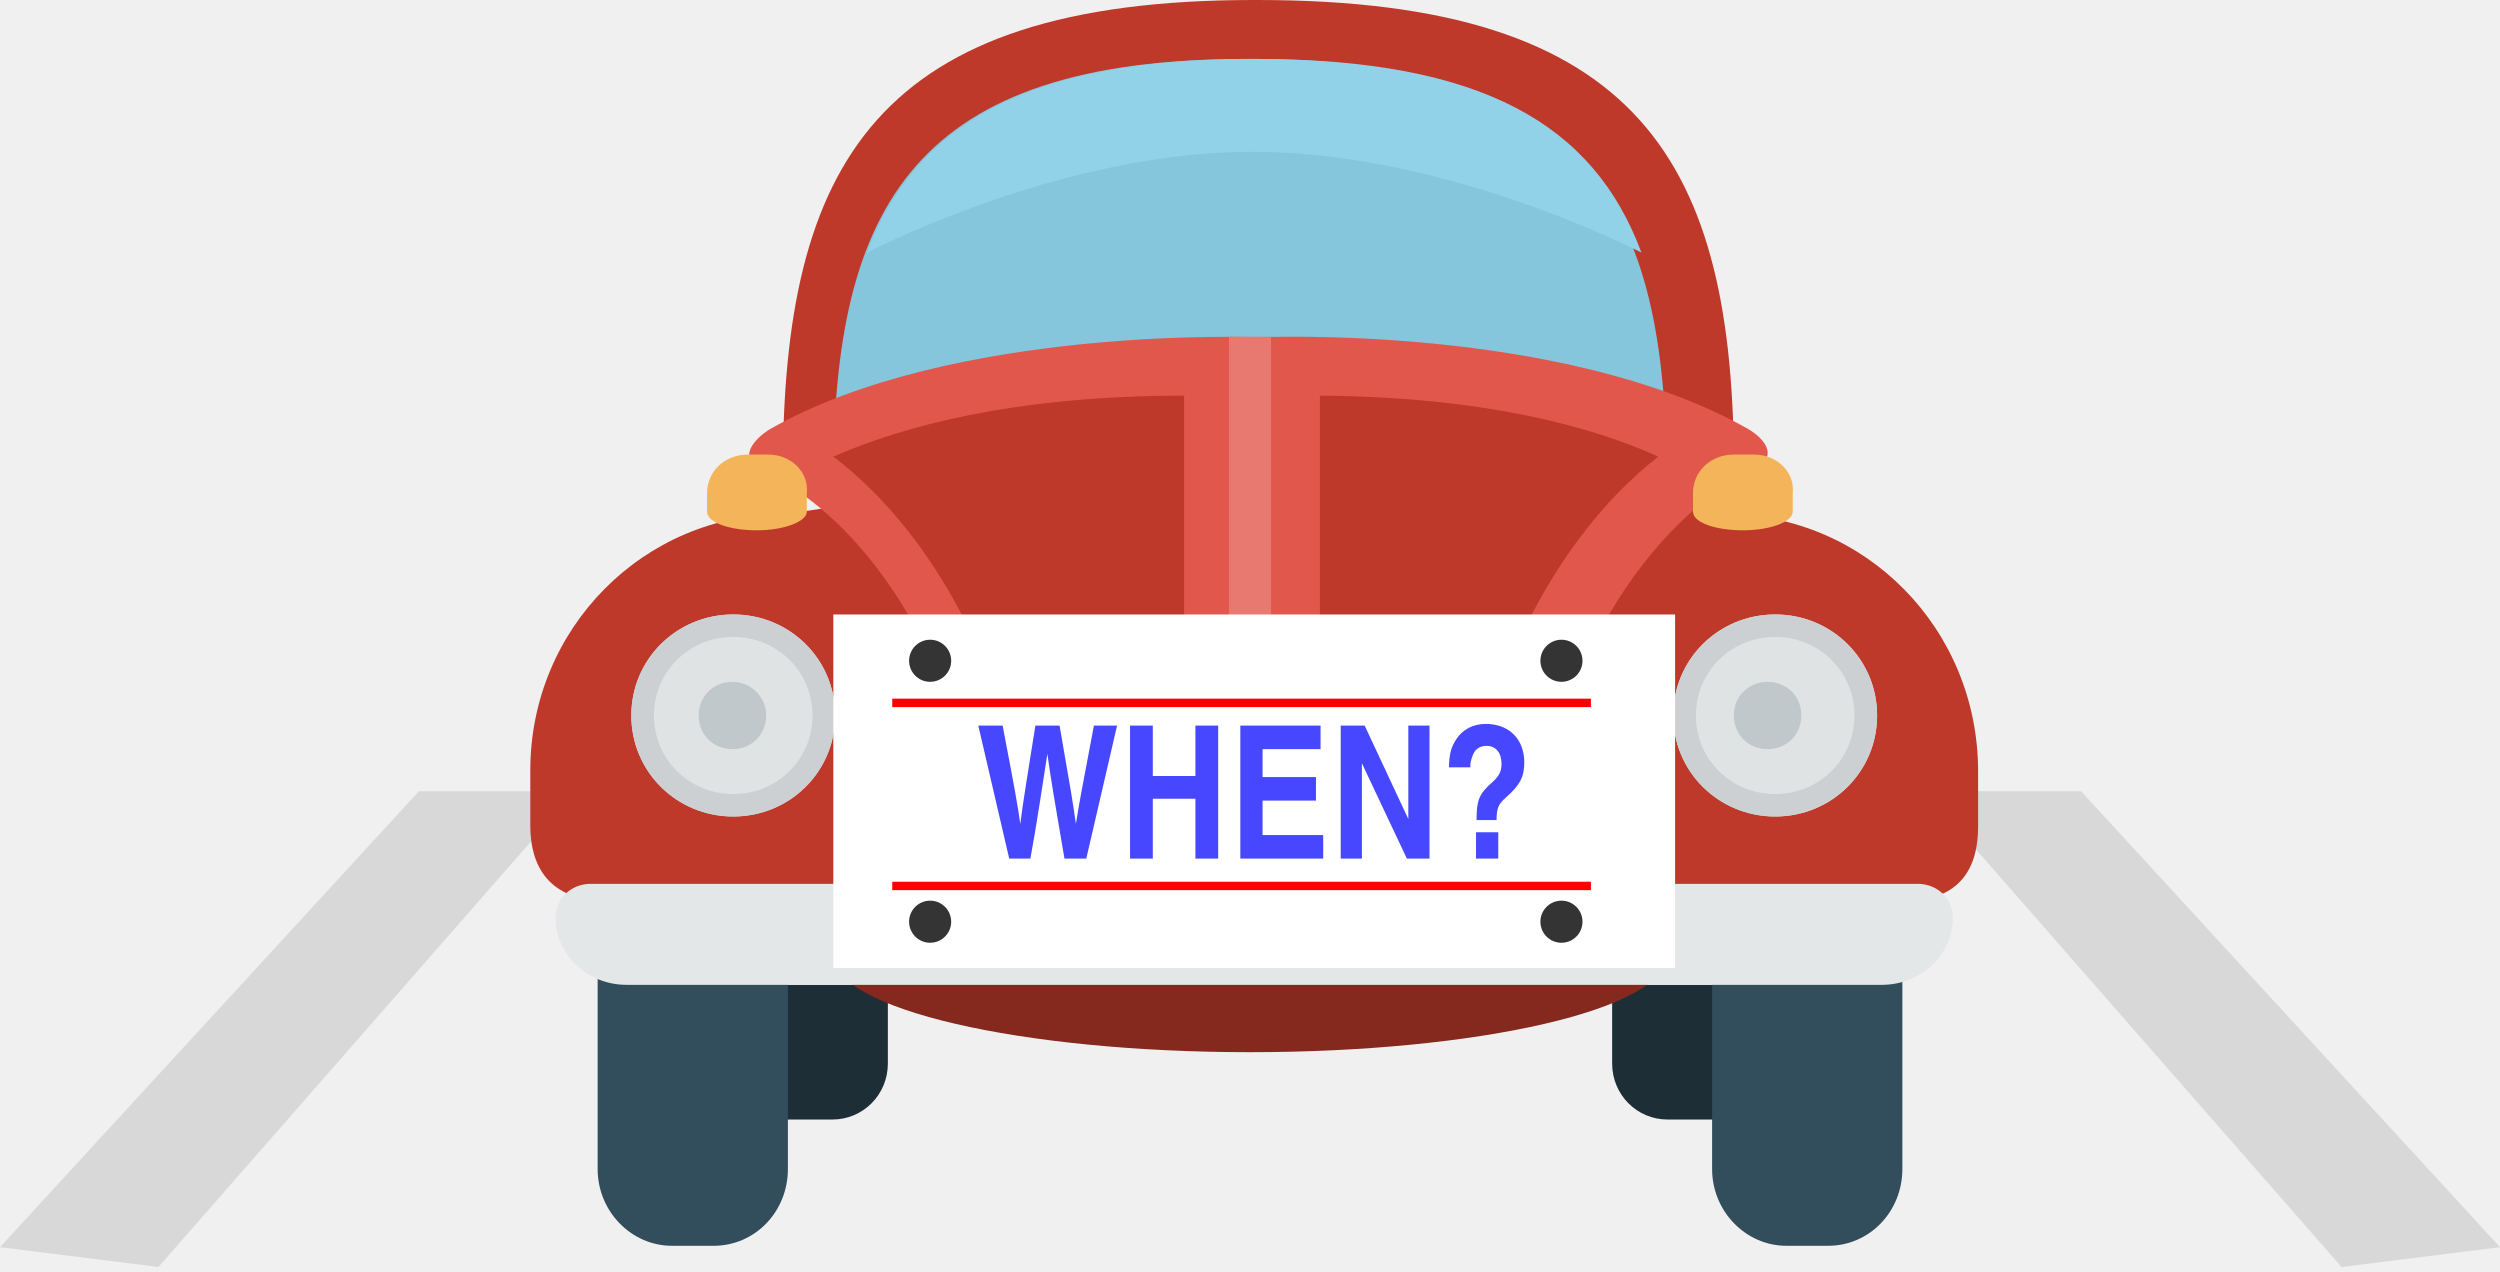
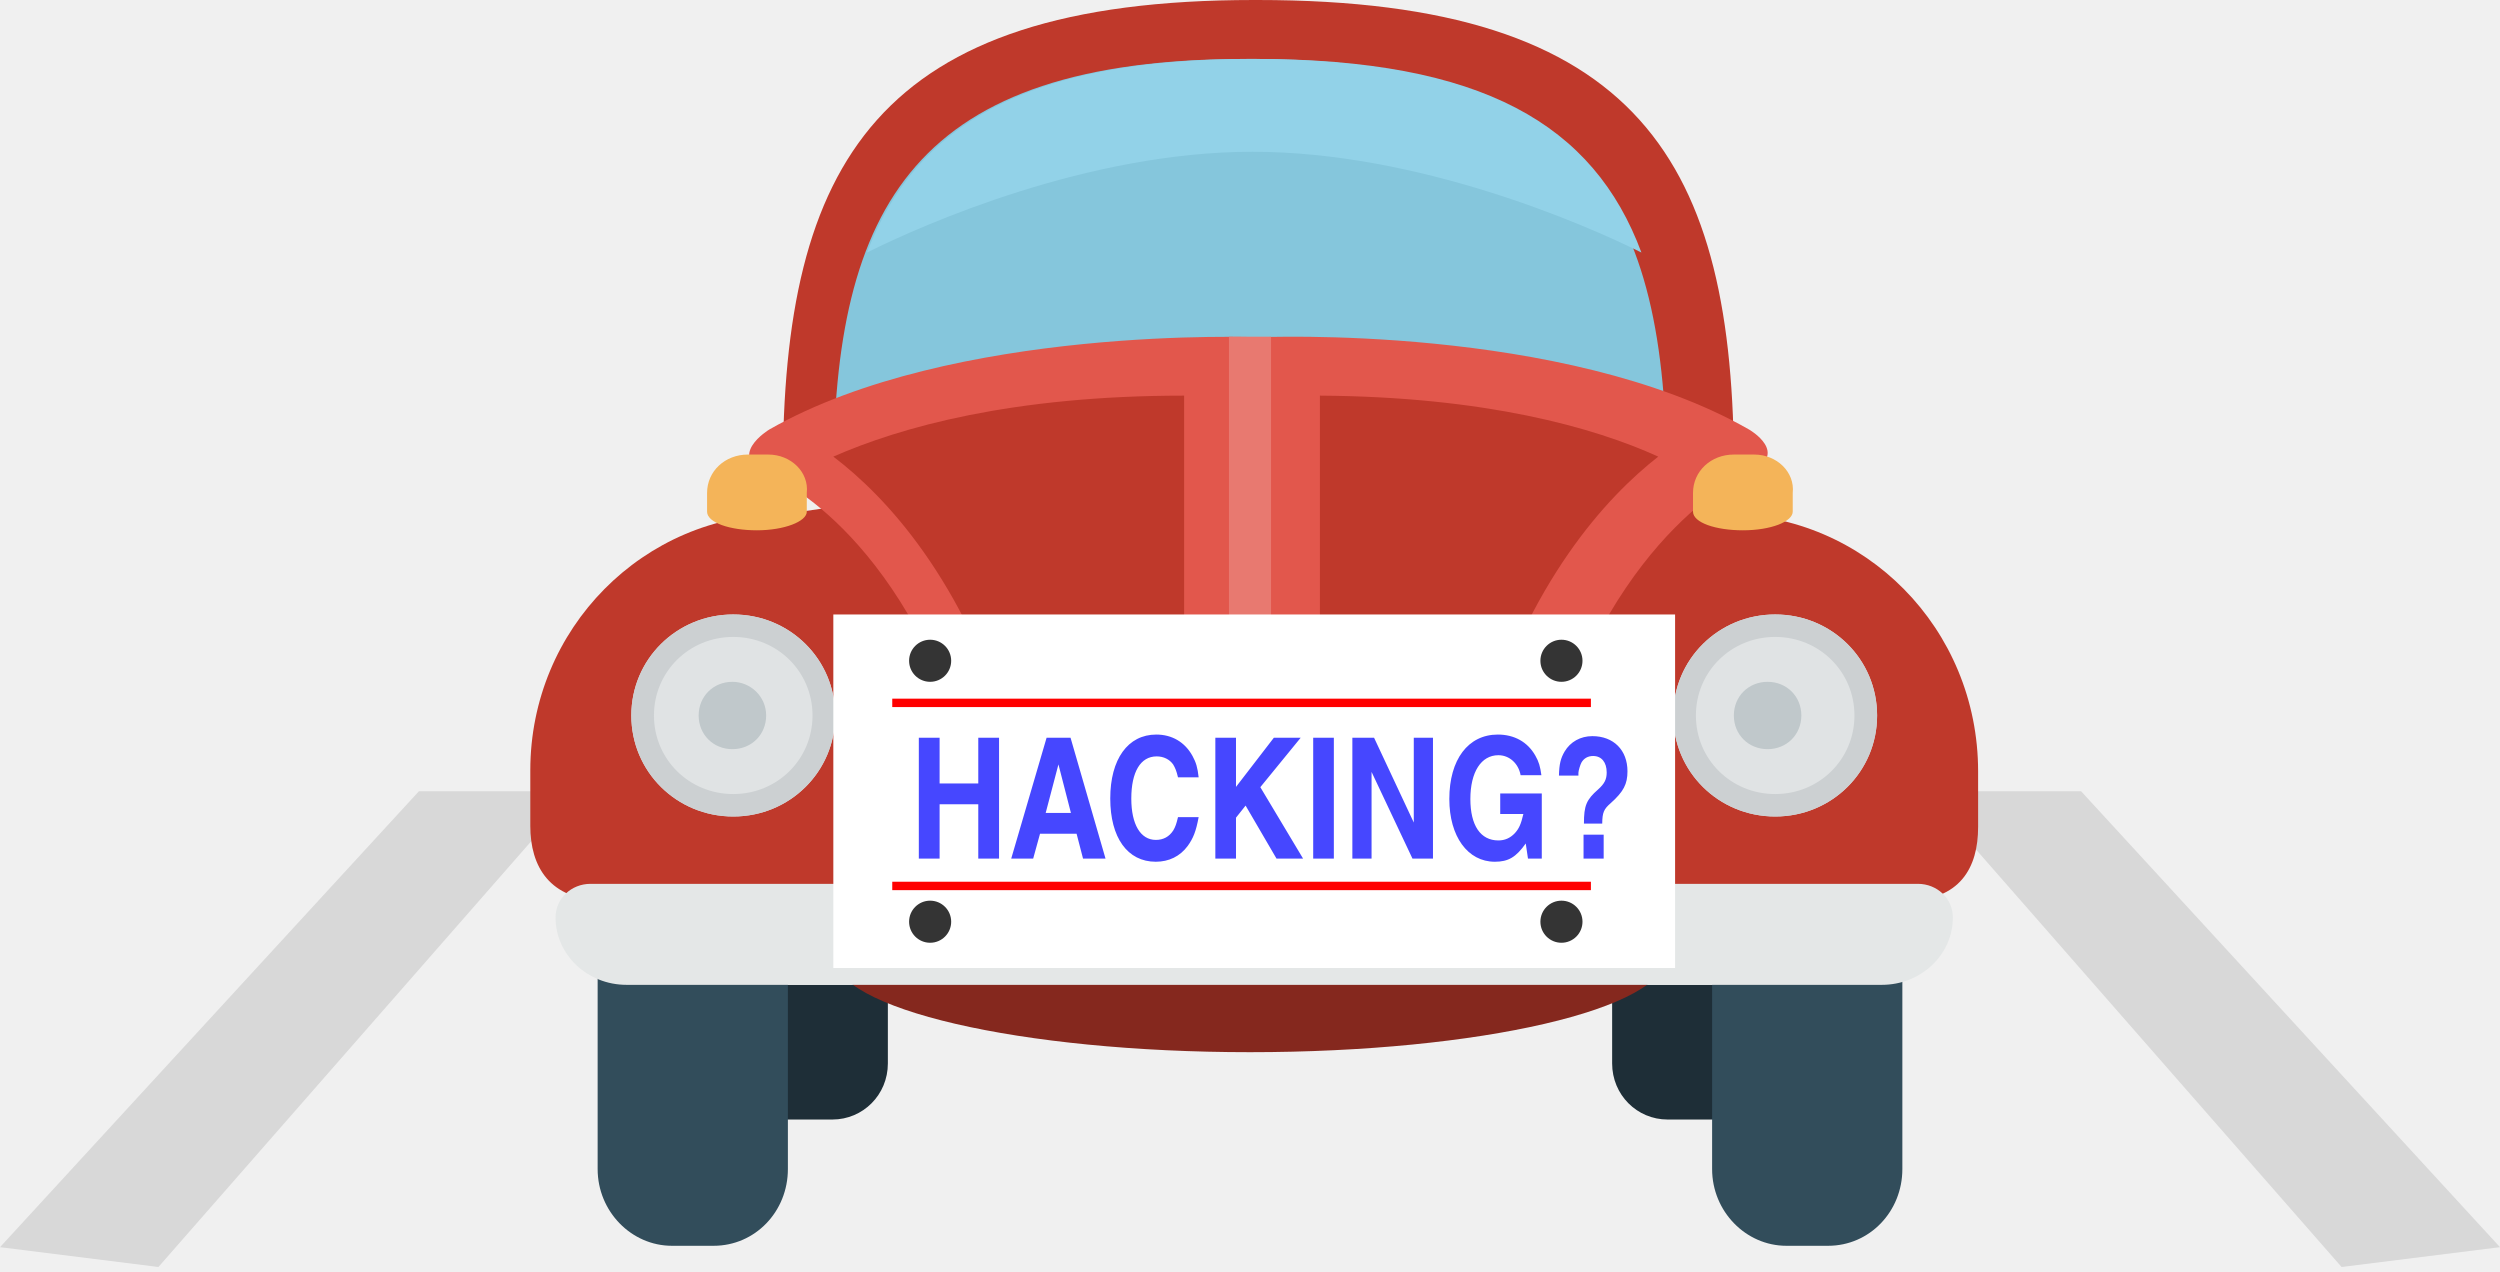
<svg xmlns="http://www.w3.org/2000/svg" width="297px" height="151px" viewBox="0 0 297 151" version="1.1">
  <defs />
  <g id="Page-1" stroke="none" stroke-width="1" fill="none" fill-rule="evenodd">
    <g id="Artboard" transform="translate(-21754, -1033)">
      <g id="Group-17" transform="translate(21754, 1033)">
        <g id="Group-13" transform="translate(0, 94)" fill="#D8D8D8" fill-rule="nonzero">
          <g id="Group-12">
            <polygon id="Rectangle-12" points="49.767 5.68434189e-14 68.312 5.68434189e-14 18.821 56.519 0 54.164" />
          </g>
          <g id="Group-12" transform="translate(262.5, 28.5) scale(-1, 1) translate(-262.5, -28.5) translate(228, 0)">
            <polygon id="Rectangle-12" points="49.767 5.68434189e-14 68.312 5.68434189e-14 18.821 56.519 0 54.164" />
          </g>
        </g>
        <g id="car-(2)" transform="translate(63, 0)" fill-rule="nonzero">
          <path d="M128.522,117 L128.522,126.333 C128.522,130.067 131.48,133 135.11,133 L146,133 L146,117 L128.522,117 L128.522,117 Z M25,133 L35.89,133 C39.52,133 42.478,130.067 42.478,126.334 L42.478,117.001 L25,117.001 C25,117.001 25,133 25,133 Z" id="Shape" fill="#1E2E37" />
          <path d="M140.399,116.72 L140.399,138.888 C140.399,143.92 144.411,148 149.225,148 L154.173,148 C159.121,148 163,143.92 163,138.888 L163,114 C163,114 140.399,116.72 140.399,116.72 Z M8,138.888 C8,143.92 12.012,148 16.827,148 L21.775,148 C26.723,148 30.601,143.92 30.601,138.888 L30.601,116.72 L8,114 C8,114 8,138.888 8,138.888 Z" id="Shape" fill="#324D5B" />
          <path d="M85.962,0 L86.366,0 C131.969,0 143,19.333 143,56 L30,56 C30,19.333 41.165,0 85.962,0 Z" id="Shape" fill="#BF392B" />
          <path d="M85.099,7 L85.5,7 C125.368,7 135,24.297 135,57 L36,57 C36,24.298 45.766,7 85.099,7 Z" id="Shape" fill="#85C6DC" />
          <path d="M85.5,102 C112.792,102 135,107.141 135,113.5 C135,119.859 112.792,125 85.5,125 C58.208,125 36,119.859 36,113.5 C36,107.141 58.208,102 85.5,102 Z" id="Shape" fill="#85281E" />
          <path d="M30.1,61.08 L86.134,53 L141.9,61.08 C158.562,61.08 172,74.681 172,91.649 L172,98.247 C172,103.095 169.85,107 163.4,107 L8.6,107 C2.284,106.866 0,102.96 0,98.112 L0,91.514 C0,74.681 13.438,61.08 30.1,61.08 Z" id="Shape" fill="#BF392B" />
          <path d="M7.153,105 L164.847,105 C167.124,105 169,106.733 169,109 C169,113.4 165.248,117 160.559,117 L11.441,117 C6.751,117 3,113.4 3,109 C3,106.733 4.876,105 7.153,105 Z" id="Shape" fill="#E4E7E7" />
          <path d="M144.787,56.166 C144.787,56.166 129.178,62.389 120.97,89.849 C120.97,89.849 116.395,105 105.899,105 L67.146,105 C56.65,105 52.075,89.849 52.075,89.849 C43.867,62.389 28.392,56.437 28.392,56.437 C23.01,54.272 28.392,51.026 28.392,51.026 C50.191,38.58 86.523,40.068 86.523,40.068 C86.523,40.068 122.72,38.445 144.787,51.026 C144.787,51.026 149.766,53.866 144.787,56.166 Z" id="Shape" fill="#E2574C" />
          <path d="M57.24,87.8 C57.912,89.948 61.407,98 65.844,98 L77.673,98 L77.673,47 C57.24,47 43.931,50.758 36,54.247 C42.184,58.945 51.46,68.742 57.24,87.8 Z M93.805,47 L93.805,98 L104.425,98 C108.996,98 112.357,89.947 113.029,87.8 C118.675,69.011 127.816,59.079 134,54.247 C126.338,50.758 113.432,47.134 93.805,47 Z" id="Shape" fill="#BF392B" />
          <polygon id="Shape" fill="#E87970" points="83 40 88 40 88 104 83 104 83 40" />
          <path d="M24.109,73 C17.382,73 12,78.333 12,85 C12,91.667 17.382,97 24.109,97 C30.836,97 36.218,91.667 36.218,85 C36.218,78.334 30.837,73 24.109,73 Z M147.891,73 C141.164,73 135.782,78.333 135.782,85 C135.782,91.667 141.164,97 147.891,97 C154.618,97 160,91.667 160,85 C160,78.334 154.618,73 147.891,73 Z" id="Shape" fill="#E0E3E4" />
          <path d="M24.01,81 C21.738,81 20,82.733 20,85 C20,87.267 21.738,89 24.01,89 C26.282,89 28.02,87.267 28.02,85 C28.02,82.733 26.149,81 24.01,81 Z M146.99,81 C144.718,81 142.98,82.733 142.98,85 C142.98,87.267 144.718,89 146.99,89 C149.262,89 151,87.267 151,85 C151,82.733 149.262,81 146.99,81 Z" id="Shape" fill="#C0C8CB" />
          <path d="M145.4,54 L142.976,54 C140.284,54 138.13,55.957 138.13,58.565 L138.13,60.783 C138.13,62.087 140.822,63 144.053,63 C147.419,63 149.977,61.956 149.977,60.783 L149.977,58.565 C150.247,56.087 148.092,54 145.4,54 Z M28.27,54 L25.847,54 C23.154,54 21,55.957 21,58.565 L21,60.783 C21,62.087 23.693,63 26.924,63 C30.155,63 32.847,61.956 32.847,60.783 L32.847,58.565 C33.117,56.087 30.963,54 28.27,54 Z" id="Shape" fill="#F4B459" />
          <path d="M40,30 C46.735,26.637 66.266,18.029 85.798,18.029 C105.464,18.029 125.265,26.637 132,30 C126.342,14.801 113.142,7 86.067,7 L85.663,7 C58.993,7 45.792,14.801 40,30 Z" id="Shape" fill="#92D2E8" />
          <path d="M147.891,75.667 C153.138,75.667 157.309,79.8 157.309,85 C157.309,90.2 153.138,94.333 147.891,94.333 C142.644,94.333 138.473,90.2 138.473,85 C138.473,79.8 142.644,75.667 147.891,75.667 Z M24.109,75.667 C29.356,75.667 33.527,79.8 33.527,85 C33.527,90.2 29.356,94.333 24.109,94.333 C18.862,94.333 14.691,90.2 14.691,85 C14.691,79.8 18.862,75.667 24.109,75.667 Z M147.891,73 C141.164,73 135.782,78.333 135.782,85 C135.782,91.667 141.164,97 147.891,97 C154.618,97 160,91.667 160,85 C160,78.334 154.618,73 147.891,73 Z M24.109,73 C17.382,73 12,78.333 12,85 C12,91.667 17.382,97 24.109,97 C30.836,97 36.218,91.667 36.218,85 C36.218,78.334 30.837,73 24.109,73 Z" id="Shape" fill="#CCD0D2" />
        </g>
        <g id="Group-14" transform="translate(99, 73)">
          <rect id="Rectangle-13" fill="#FFFFFF" fill-rule="nonzero" x="0" y="0" width="100" height="42" />
-           <text id="WHEN?" font-family="ArialNarrow-Bold, Arial Narrow" font-size="22" font-weight="bold" fill="#4647FF">
-             <tspan x="16.941" y="29">WHEN?</tspan>
+           <text id="HACKING?" font-family="ArialNarrow-Bold, Arial Narrow" font-size="20" font-weight="bold" fill="#4647FF">
+             <tspan x="9" y="29">HACKING?</tspan>
          </text>
          <path d="M7.5,10.5 L89.5,10.5" id="Line-2" stroke="#FF0000" stroke-linecap="square" fill-rule="nonzero" />
          <path d="M7.5,32.25 L89.5,32.25" id="Line-2" stroke="#FF0000" stroke-linecap="square" fill-rule="nonzero" />
          <circle id="Oval-8" fill="#343434" fill-rule="nonzero" cx="11.5" cy="5.5" r="2.5" />
          <circle id="Oval-8" fill="#343434" fill-rule="nonzero" cx="86.5" cy="5.5" r="2.5" />
          <circle id="Oval-8" fill="#343434" fill-rule="nonzero" cx="11.5" cy="36.5" r="2.5" />
          <circle id="Oval-8" fill="#343434" fill-rule="nonzero" cx="86.5" cy="36.5" r="2.5" />
        </g>
      </g>
    </g>
  </g>
</svg>
